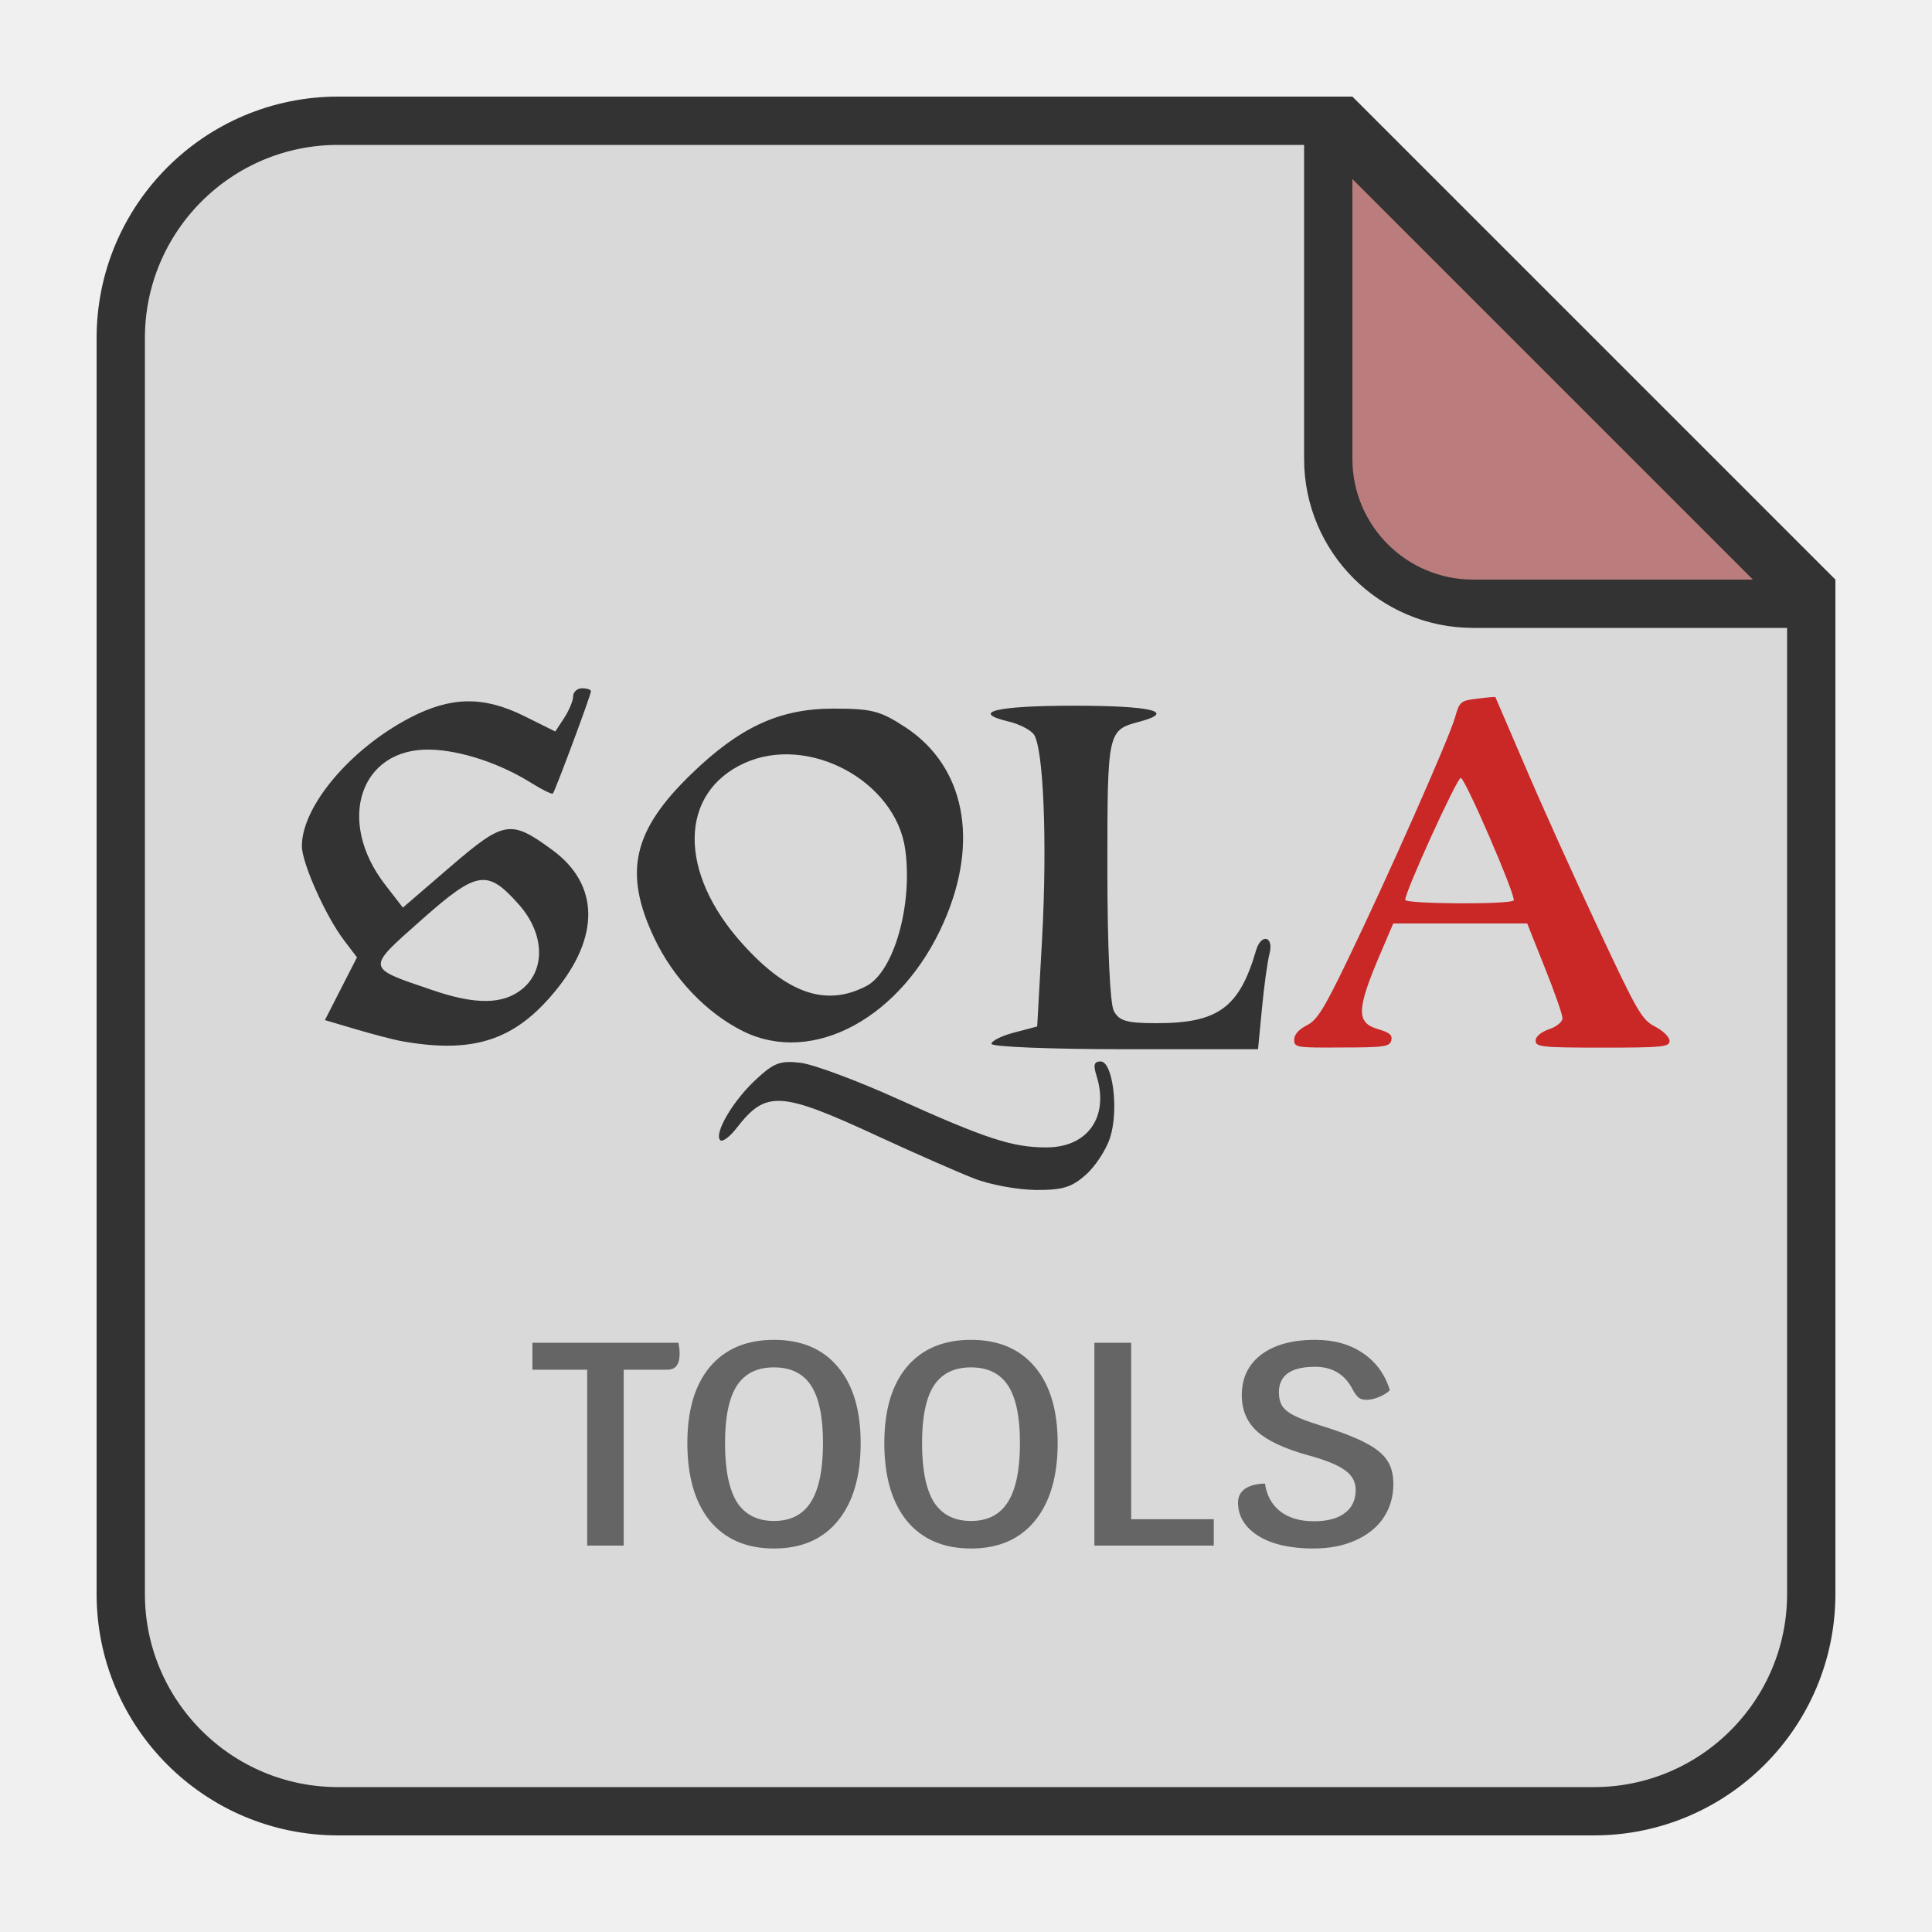
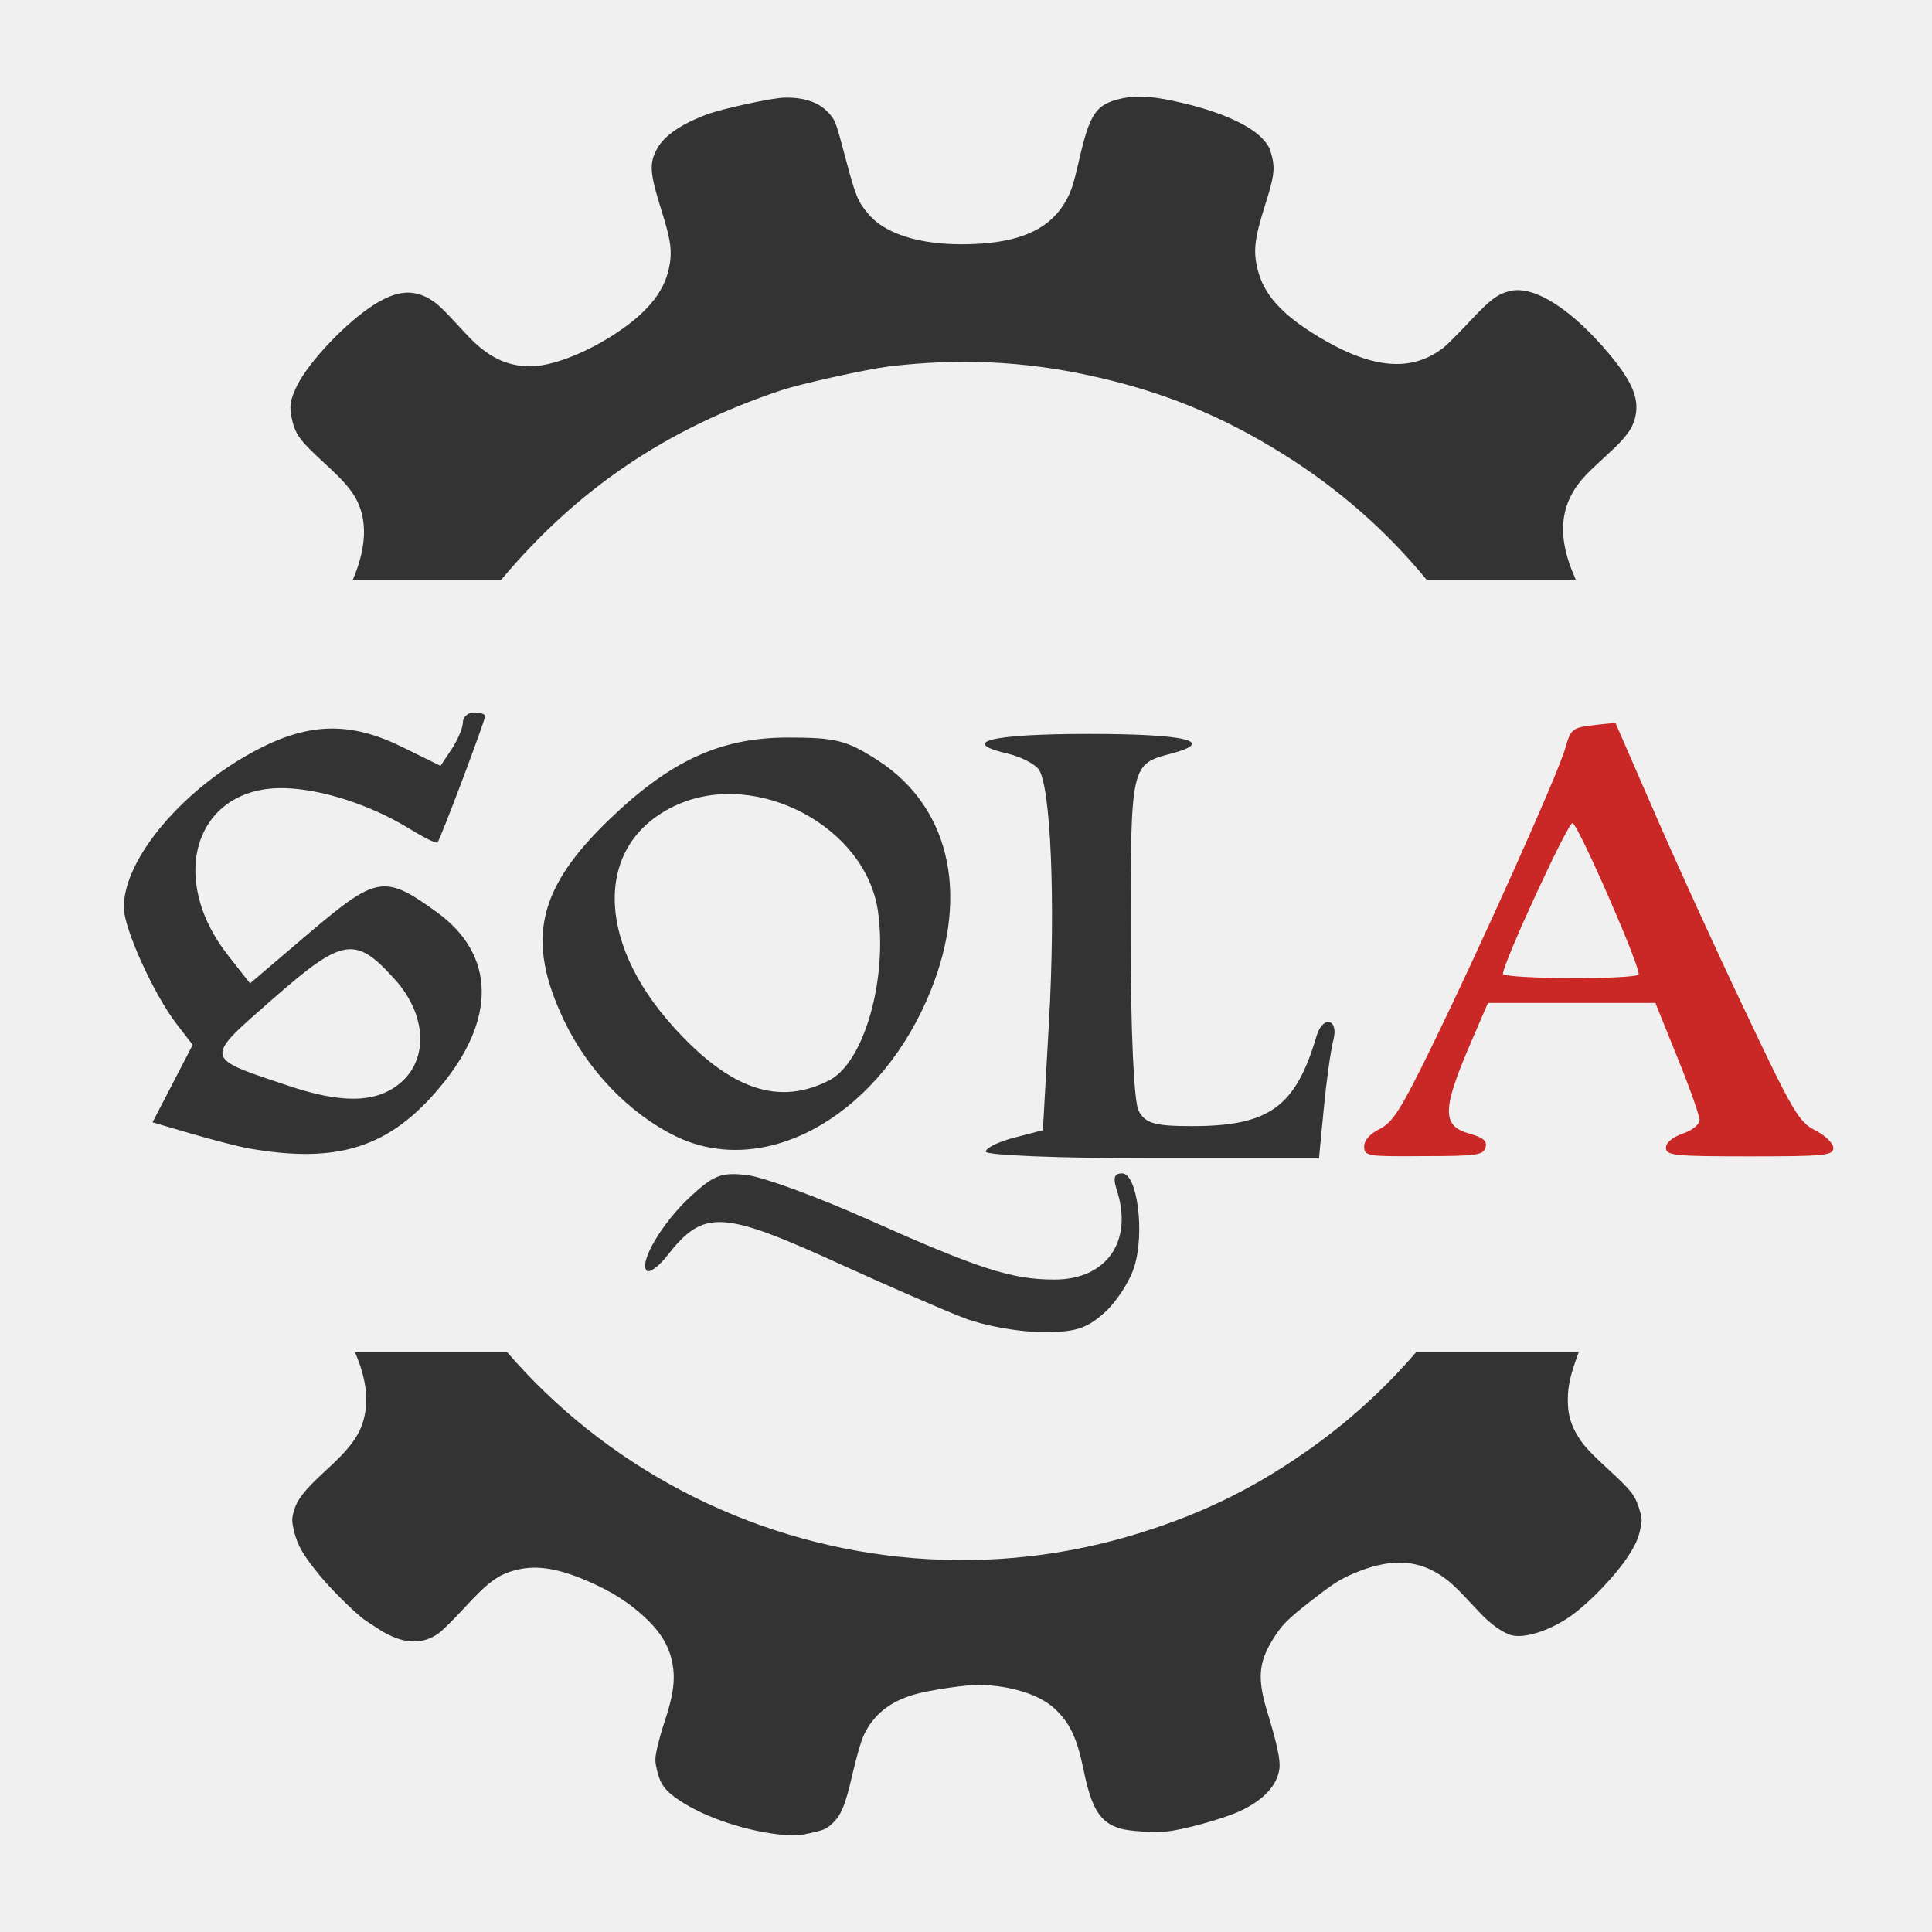
<svg xmlns="http://www.w3.org/2000/svg" width="40" height="40" viewBox="0 0 40 40" fill="none">
-   <path d="M7 2.5H27.793L37.5 12.207V33C37.5 35.485 35.485 37.5 33 37.5H7C4.515 37.5 2.5 35.485 2.5 33V7C2.5 4.515 4.515 2.5 7 2.5Z" fill="#D9D9D9" stroke="#333333" />
-   <path d="M8.328 21.558C8.16 21.53 7.731 21.416 7.375 21.312L6.727 21.12L7.059 20.47L7.391 19.821L7.123 19.468C6.743 18.969 6.253 17.874 6.25 17.521C6.247 16.697 7.254 15.502 8.489 14.86C9.338 14.418 10.013 14.407 10.859 14.828L11.497 15.145L11.681 14.864C11.782 14.71 11.866 14.507 11.866 14.418C11.866 14.328 11.95 14.25 12.051 14.25C12.152 14.25 12.235 14.278 12.235 14.311C12.235 14.389 11.493 16.379 11.447 16.429C11.426 16.45 11.225 16.351 10.996 16.208C10.352 15.805 9.543 15.537 8.915 15.52C7.455 15.48 6.948 16.997 7.979 18.323L8.341 18.791L9.332 17.938C10.443 16.986 10.57 16.964 11.437 17.599C12.41 18.312 12.427 19.397 11.486 20.531C10.654 21.54 9.798 21.819 8.328 21.558L8.328 21.558ZM10.819 20.471C11.302 20.068 11.269 19.322 10.745 18.73C10.087 17.988 9.883 18.02 8.724 19.047C7.573 20.067 7.566 20.028 8.943 20.496C9.852 20.809 10.423 20.799 10.819 20.471ZM20.172 24.401C19.842 24.273 18.956 23.884 18.198 23.534C16.15 22.586 15.861 22.568 15.25 23.356C15.109 23.538 14.955 23.652 14.911 23.606C14.78 23.467 15.169 22.8 15.639 22.361C16.022 22.004 16.149 21.954 16.573 22.004C16.841 22.036 17.734 22.368 18.556 22.739C20.413 23.577 20.957 23.756 21.665 23.756C22.528 23.756 22.971 23.114 22.699 22.261C22.632 22.047 22.652 21.976 22.787 21.976C23.038 21.976 23.166 22.974 22.985 23.549C22.907 23.795 22.682 24.144 22.484 24.319C22.189 24.583 22.001 24.64 21.447 24.637C21.074 24.633 20.5 24.53 20.172 24.401ZM15.388 21.352C14.626 20.974 13.938 20.253 13.541 19.411C12.907 18.063 13.101 17.2 14.303 16.034C15.314 15.053 16.14 14.671 17.251 14.671C18.053 14.671 18.224 14.717 18.744 15.056C19.977 15.866 20.282 17.41 19.54 19.094C18.671 21.07 16.834 22.065 15.388 21.352ZM17.939 20.414C18.509 20.114 18.902 18.73 18.741 17.581C18.54 16.166 16.737 15.199 15.415 15.798C14.055 16.415 14.035 18.06 15.371 19.54C16.304 20.578 17.107 20.849 17.939 20.414ZM20.527 21.612C20.527 21.551 20.738 21.445 21 21.377L21.474 21.252L21.575 19.44C21.685 17.435 21.605 15.463 21.4 15.199C21.326 15.106 21.101 14.992 20.896 14.942C20.064 14.746 20.618 14.611 22.233 14.611C23.847 14.611 24.361 14.735 23.592 14.942C22.931 15.117 22.927 15.128 22.927 17.988C22.927 19.575 22.981 20.77 23.058 20.924C23.166 21.138 23.327 21.184 23.945 21.184C25.22 21.184 25.66 20.863 26.006 19.675C26.11 19.319 26.378 19.383 26.284 19.743C26.241 19.91 26.17 20.421 26.127 20.884L26.046 21.723H23.287C21.769 21.723 20.527 21.673 20.527 21.612Z" fill="#333333" />
-   <path d="M26.794 21.526C26.794 21.419 26.892 21.312 27.053 21.23C27.268 21.123 27.409 20.899 27.919 19.839C28.728 18.163 30.004 15.285 30.125 14.853C30.218 14.525 30.239 14.507 30.588 14.464C30.789 14.439 30.957 14.425 30.96 14.432C30.964 14.439 31.242 15.088 31.581 15.877C31.917 16.665 32.592 18.163 33.082 19.204C33.901 20.956 33.992 21.113 34.267 21.255C34.435 21.341 34.566 21.473 34.566 21.551C34.566 21.676 34.422 21.69 33.179 21.69C31.934 21.69 31.793 21.676 31.793 21.548C31.793 21.462 31.901 21.369 32.072 21.309C32.23 21.255 32.35 21.155 32.35 21.081C32.35 21.009 32.186 20.538 31.984 20.036L31.619 19.119H28.846L28.581 19.739C28.084 20.902 28.073 21.177 28.537 21.309C28.768 21.377 28.832 21.43 28.805 21.541C28.775 21.669 28.654 21.687 27.782 21.687C26.845 21.694 26.794 21.687 26.794 21.526ZM31.34 18.641C31.387 18.552 30.343 16.13 30.245 16.105C30.175 16.084 29.094 18.452 29.094 18.63C29.094 18.719 31.29 18.73 31.34 18.641Z" fill="#CA2727" />
-   <path d="M14.047 27.8C14.063 27.888 14.071 27.962 14.071 28.022C14.071 28.138 14.049 28.224 14.005 28.28C13.965 28.332 13.901 28.358 13.813 28.358H12.913V32H12.157V28.358H11.023V27.8H14.047ZM16.025 32.06C15.457 32.06 15.015 31.87 14.699 31.49C14.387 31.106 14.231 30.568 14.231 29.876C14.231 29.196 14.387 28.67 14.699 28.298C15.015 27.926 15.457 27.74 16.025 27.74C16.593 27.74 17.033 27.926 17.345 28.298C17.661 28.67 17.819 29.196 17.819 29.876C17.819 30.568 17.661 31.106 17.345 31.49C17.033 31.87 16.593 32.06 16.025 32.06ZM16.025 31.49C16.369 31.49 16.623 31.36 16.787 31.1C16.955 30.836 17.039 30.428 17.039 29.876C17.039 29.336 16.957 28.94 16.793 28.688C16.629 28.436 16.373 28.31 16.025 28.31C15.677 28.31 15.421 28.436 15.257 28.688C15.093 28.94 15.011 29.336 15.011 29.876C15.011 30.428 15.093 30.836 15.257 31.1C15.425 31.36 15.681 31.49 16.025 31.49ZM20.104 32.06C19.535 32.06 19.093 31.87 18.777 31.49C18.465 31.106 18.309 30.568 18.309 29.876C18.309 29.196 18.465 28.67 18.777 28.298C19.093 27.926 19.535 27.74 20.104 27.74C20.672 27.74 21.111 27.926 21.424 28.298C21.739 28.67 21.898 29.196 21.898 29.876C21.898 30.568 21.739 31.106 21.424 31.49C21.111 31.87 20.672 32.06 20.104 32.06ZM20.104 31.49C20.448 31.49 20.701 31.36 20.866 31.1C21.034 30.836 21.117 30.428 21.117 29.876C21.117 29.336 21.035 28.94 20.872 28.688C20.707 28.436 20.451 28.31 20.104 28.31C19.756 28.31 19.5 28.436 19.335 28.688C19.172 28.94 19.09 29.336 19.09 29.876C19.09 30.428 19.172 30.836 19.335 31.1C19.503 31.36 19.759 31.49 20.104 31.49ZM25.13 31.454V32H22.658V27.8H23.42V31.454H25.13ZM27.192 32.06C26.88 32.06 26.606 32.022 26.37 31.946C26.134 31.866 25.952 31.754 25.824 31.61C25.696 31.466 25.632 31.3 25.632 31.112C25.632 30.988 25.68 30.892 25.776 30.824C25.876 30.756 26.014 30.72 26.19 30.716C26.226 30.964 26.332 31.156 26.508 31.292C26.684 31.428 26.916 31.496 27.204 31.496C27.48 31.496 27.692 31.44 27.84 31.328C27.992 31.216 28.068 31.056 28.068 30.848C28.068 30.68 27.994 30.544 27.846 30.44C27.702 30.332 27.446 30.228 27.078 30.128C26.59 29.992 26.24 29.828 26.028 29.636C25.816 29.444 25.71 29.194 25.71 28.886C25.71 28.53 25.844 28.25 26.112 28.046C26.384 27.842 26.756 27.74 27.228 27.74C27.62 27.74 27.95 27.832 28.218 28.016C28.49 28.2 28.676 28.456 28.776 28.784C28.724 28.836 28.65 28.882 28.554 28.922C28.458 28.962 28.372 28.982 28.296 28.982C28.228 28.982 28.174 28.968 28.134 28.94C28.094 28.908 28.054 28.856 28.014 28.784C27.854 28.46 27.592 28.298 27.228 28.298C26.728 28.298 26.478 28.474 26.478 28.826C26.478 28.942 26.502 29.038 26.55 29.114C26.598 29.186 26.682 29.252 26.802 29.312C26.922 29.372 27.098 29.438 27.33 29.51C27.742 29.638 28.054 29.758 28.266 29.87C28.478 29.978 28.628 30.098 28.716 30.23C28.804 30.358 28.848 30.522 28.848 30.722C28.848 30.986 28.78 31.22 28.644 31.424C28.508 31.624 28.314 31.78 28.062 31.892C27.814 32.004 27.524 32.06 27.192 32.06Z" fill="#656565" />
-   <path d="M27.5 2.5L37.5 12.5H30.5C28.843 12.5 27.5 11.157 27.5 9.5V2.5Z" fill="#BA7C7C" stroke="#333333" stroke-linejoin="round" />
+   <path d="M10.504 28H7.351C7.574 28.521 7.634 28.952 7.541 29.344C7.454 29.711 7.257 29.981 6.72 30.468C6.296 30.86 6.149 31.049 6.081 31.294C6.04 31.448 6.039 31.494 6.09 31.71C6.164 32.006 6.277 32.199 6.623 32.622C6.852 32.901 7.31 33.354 7.525 33.52C7.576 33.556 7.73 33.66 7.869 33.747C8.34 34.041 8.737 34.063 9.084 33.814C9.163 33.756 9.392 33.529 9.595 33.309C10.118 32.74 10.323 32.592 10.708 32.499C11.126 32.399 11.572 32.473 12.201 32.749C12.663 32.952 13.011 33.172 13.336 33.471C13.688 33.796 13.865 34.094 13.927 34.468C13.984 34.803 13.935 35.126 13.743 35.696C13.694 35.843 13.632 36.072 13.603 36.202C13.557 36.415 13.558 36.466 13.606 36.669C13.677 36.953 13.778 37.085 14.083 37.286C14.626 37.644 15.509 37.932 16.259 37.993C16.47 38.008 16.574 38.001 16.805 37.946C17.053 37.889 17.105 37.868 17.202 37.781C17.409 37.602 17.496 37.401 17.649 36.734C17.735 36.364 17.83 36.034 17.889 35.914C18.085 35.503 18.421 35.232 18.919 35.086C19.237 34.991 20.04 34.874 20.301 34.883C20.954 34.904 21.523 35.09 21.831 35.371C22.149 35.669 22.295 35.974 22.431 36.628C22.599 37.455 22.774 37.733 23.2 37.86C23.375 37.911 23.858 37.943 24.142 37.919C24.47 37.895 25.348 37.651 25.681 37.493C26.17 37.261 26.442 36.964 26.489 36.618C26.512 36.441 26.442 36.108 26.234 35.429C26.031 34.761 26.058 34.423 26.344 33.956C26.532 33.649 26.643 33.535 27.143 33.144C27.615 32.778 27.743 32.696 28.044 32.569C28.744 32.275 29.288 32.28 29.783 32.586C30.003 32.723 30.139 32.85 30.639 33.389C30.855 33.624 31.123 33.812 31.302 33.857C31.558 33.919 32.019 33.781 32.429 33.52C32.831 33.263 33.431 32.65 33.719 32.204C33.857 31.99 33.912 31.868 33.954 31.69C34.002 31.467 34.001 31.446 33.939 31.238C33.85 30.955 33.772 30.857 33.292 30.415C32.867 30.023 32.743 29.884 32.611 29.635C32.5 29.424 32.457 29.232 32.46 28.957C32.464 28.68 32.513 28.463 32.684 28H29.316C28.654 28.768 27.895 29.459 27.048 30.049C25.863 30.876 24.747 31.406 23.336 31.817C20.266 32.705 16.945 32.36 14.092 30.852C12.71 30.121 11.501 29.155 10.504 28Z" fill="#333333" />
+   <path d="M10.38 12C11.948 10.129 13.797 8.876 16.172 8.082C16.593 7.941 17.955 7.642 18.417 7.585C19.861 7.416 21.189 7.477 22.553 7.773C24.062 8.1 25.294 8.603 26.599 9.422C27.728 10.132 28.71 10.996 29.535 12H32.624C32.598 11.941 32.572 11.88 32.548 11.819C32.224 11.009 32.32 10.365 32.846 9.823C32.916 9.749 33.122 9.555 33.3 9.392C33.676 9.051 33.815 8.852 33.863 8.603C33.934 8.242 33.788 7.898 33.334 7.35C32.546 6.403 31.764 5.904 31.263 6.025C31.003 6.087 30.848 6.206 30.424 6.66C30.206 6.893 29.968 7.131 29.895 7.191C29.226 7.716 28.407 7.644 27.286 6.965C26.528 6.505 26.161 6.093 26.034 5.563C25.945 5.19 25.973 4.945 26.19 4.254C26.374 3.677 26.397 3.509 26.34 3.26C26.296 3.078 26.271 3.024 26.166 2.901C25.915 2.606 25.302 2.326 24.501 2.136C23.89 1.99 23.541 1.965 23.201 2.044C22.691 2.163 22.564 2.348 22.347 3.291C22.227 3.817 22.183 3.951 22.07 4.156C21.764 4.703 21.203 4.985 20.301 5.045C19.216 5.116 18.373 4.893 17.983 4.436C17.756 4.168 17.719 4.074 17.505 3.273C17.32 2.576 17.299 2.512 17.207 2.396C17.007 2.137 16.691 2.014 16.247 2.021C16.003 2.022 14.95 2.251 14.64 2.367C14.101 2.569 13.758 2.805 13.608 3.073C13.438 3.379 13.449 3.578 13.698 4.365C13.893 4.99 13.923 5.212 13.849 5.558C13.743 6.071 13.351 6.53 12.64 6.972C12.035 7.349 11.398 7.583 10.977 7.585C10.48 7.584 10.075 7.38 9.643 6.908C9.154 6.378 9.072 6.298 8.913 6.201C8.556 5.982 8.214 6.013 7.748 6.306C7.17 6.67 6.391 7.49 6.145 7.995C6.002 8.291 5.983 8.425 6.05 8.705C6.122 9.004 6.219 9.131 6.71 9.583C7.1 9.941 7.261 10.122 7.375 10.335C7.611 10.775 7.587 11.338 7.307 12H10.38Z" fill="#333333" />
+   <g clip-path="url(#clip0_29_102)">
+     <path d="M5.16 23.778C4.95 23.743 4.413 23.602 3.968 23.474L3.158 23.236L3.574 22.434L3.989 21.632L3.653 21.196C3.179 20.579 2.567 19.226 2.563 18.791C2.558 17.772 3.817 16.297 5.361 15.503C6.423 14.957 7.266 14.944 8.324 15.464L9.121 15.856L9.352 15.508C9.478 15.318 9.583 15.067 9.583 14.957C9.583 14.847 9.688 14.75 9.813 14.75C9.939 14.75 10.044 14.785 10.044 14.825C10.044 14.922 9.117 17.38 9.058 17.442C9.033 17.468 8.781 17.345 8.496 17.169C7.69 16.671 6.679 16.34 5.894 16.318C4.069 16.27 3.435 18.143 4.723 19.782L5.177 20.359L6.414 19.306C7.803 18.129 7.963 18.103 9.046 18.887C10.262 19.768 10.283 21.108 9.108 22.509C8.068 23.756 6.998 24.1 5.16 23.778L5.16 23.778ZM8.274 22.434C8.878 21.937 8.836 21.015 8.181 20.284C7.359 19.368 7.103 19.407 5.655 20.676C4.216 21.936 4.208 21.888 5.928 22.465C7.065 22.853 7.778 22.84 8.274 22.434ZM19.964 27.29C19.553 27.131 18.445 26.651 17.497 26.219C14.937 25.047 14.576 25.025 13.812 25.999C13.636 26.224 13.443 26.364 13.389 26.307C13.225 26.135 13.712 25.311 14.299 24.77C14.777 24.329 14.937 24.267 15.466 24.329C15.802 24.368 16.918 24.779 17.946 25.236C20.266 26.272 20.946 26.492 21.832 26.492C22.91 26.492 23.464 25.699 23.124 24.646C23.04 24.382 23.065 24.294 23.233 24.294C23.547 24.294 23.707 25.527 23.481 26.237C23.384 26.541 23.103 26.972 22.855 27.188C22.486 27.514 22.251 27.585 21.558 27.58C21.093 27.576 20.376 27.448 19.964 27.29ZM13.985 23.523C13.032 23.055 12.172 22.166 11.677 21.126C10.884 19.46 11.127 18.394 12.629 16.953C13.892 15.742 14.925 15.27 16.314 15.27C17.316 15.27 17.53 15.328 18.181 15.746C19.721 16.746 20.102 18.654 19.175 20.733C18.088 23.175 15.793 24.404 13.985 23.523ZM17.174 22.364C17.887 21.994 18.378 20.284 18.177 18.865C17.925 17.116 15.672 15.922 14.018 16.663C12.319 17.425 12.293 19.456 13.964 21.284C15.13 22.567 16.133 22.901 17.174 22.364ZM20.409 23.844C20.409 23.769 20.673 23.637 21.001 23.553L21.592 23.399L21.718 21.161C21.857 18.685 21.756 16.248 21.5 15.922C21.407 15.807 21.127 15.666 20.871 15.605C19.83 15.363 20.522 15.195 22.541 15.195C24.559 15.195 25.201 15.35 24.24 15.605C23.413 15.821 23.409 15.834 23.409 19.368C23.409 21.328 23.476 22.805 23.573 22.994C23.707 23.258 23.908 23.315 24.681 23.315C26.275 23.315 26.825 22.919 27.257 21.452C27.387 21.011 27.723 21.091 27.605 21.536C27.551 21.742 27.463 22.372 27.408 22.945L27.308 23.981H23.858C21.961 23.981 20.409 23.919 20.409 23.844Z" fill="#333333" />
+     <path d="M28.243 23.738C28.243 23.606 28.365 23.474 28.566 23.373C28.835 23.241 29.011 22.963 29.649 21.654C30.66 19.584 32.255 16.028 32.406 15.495C32.523 15.09 32.548 15.068 32.985 15.015C33.237 14.984 33.446 14.966 33.45 14.975C33.455 14.984 33.803 15.786 34.227 16.759C34.647 17.733 35.49 19.584 36.102 20.87C37.127 23.034 37.24 23.227 37.584 23.403C37.794 23.509 37.957 23.672 37.957 23.769C37.957 23.923 37.777 23.941 36.224 23.941C34.667 23.941 34.491 23.923 34.491 23.765C34.491 23.659 34.626 23.545 34.839 23.47C35.037 23.404 35.188 23.28 35.188 23.188C35.188 23.099 34.982 22.518 34.73 21.897L34.273 20.765H30.807L30.476 21.531C29.854 22.968 29.842 23.307 30.421 23.47C30.711 23.553 30.79 23.619 30.757 23.756C30.719 23.915 30.568 23.936 29.477 23.936C28.306 23.946 28.243 23.936 28.243 23.738ZM33.925 20.174C33.983 20.064 32.678 17.072 32.557 17.041C32.469 17.015 31.117 19.941 31.117 20.161C31.117 20.271 33.862 20.284 33.925 20.174Z" fill="#CA2727" />
+   </g>
+   <defs>
+     <clipPath id="clip0_29_102">
+       <rect width="36" height="14" fill="white" transform="translate(2 14.5)" />
+     </clipPath>
+   </defs>
</svg>
